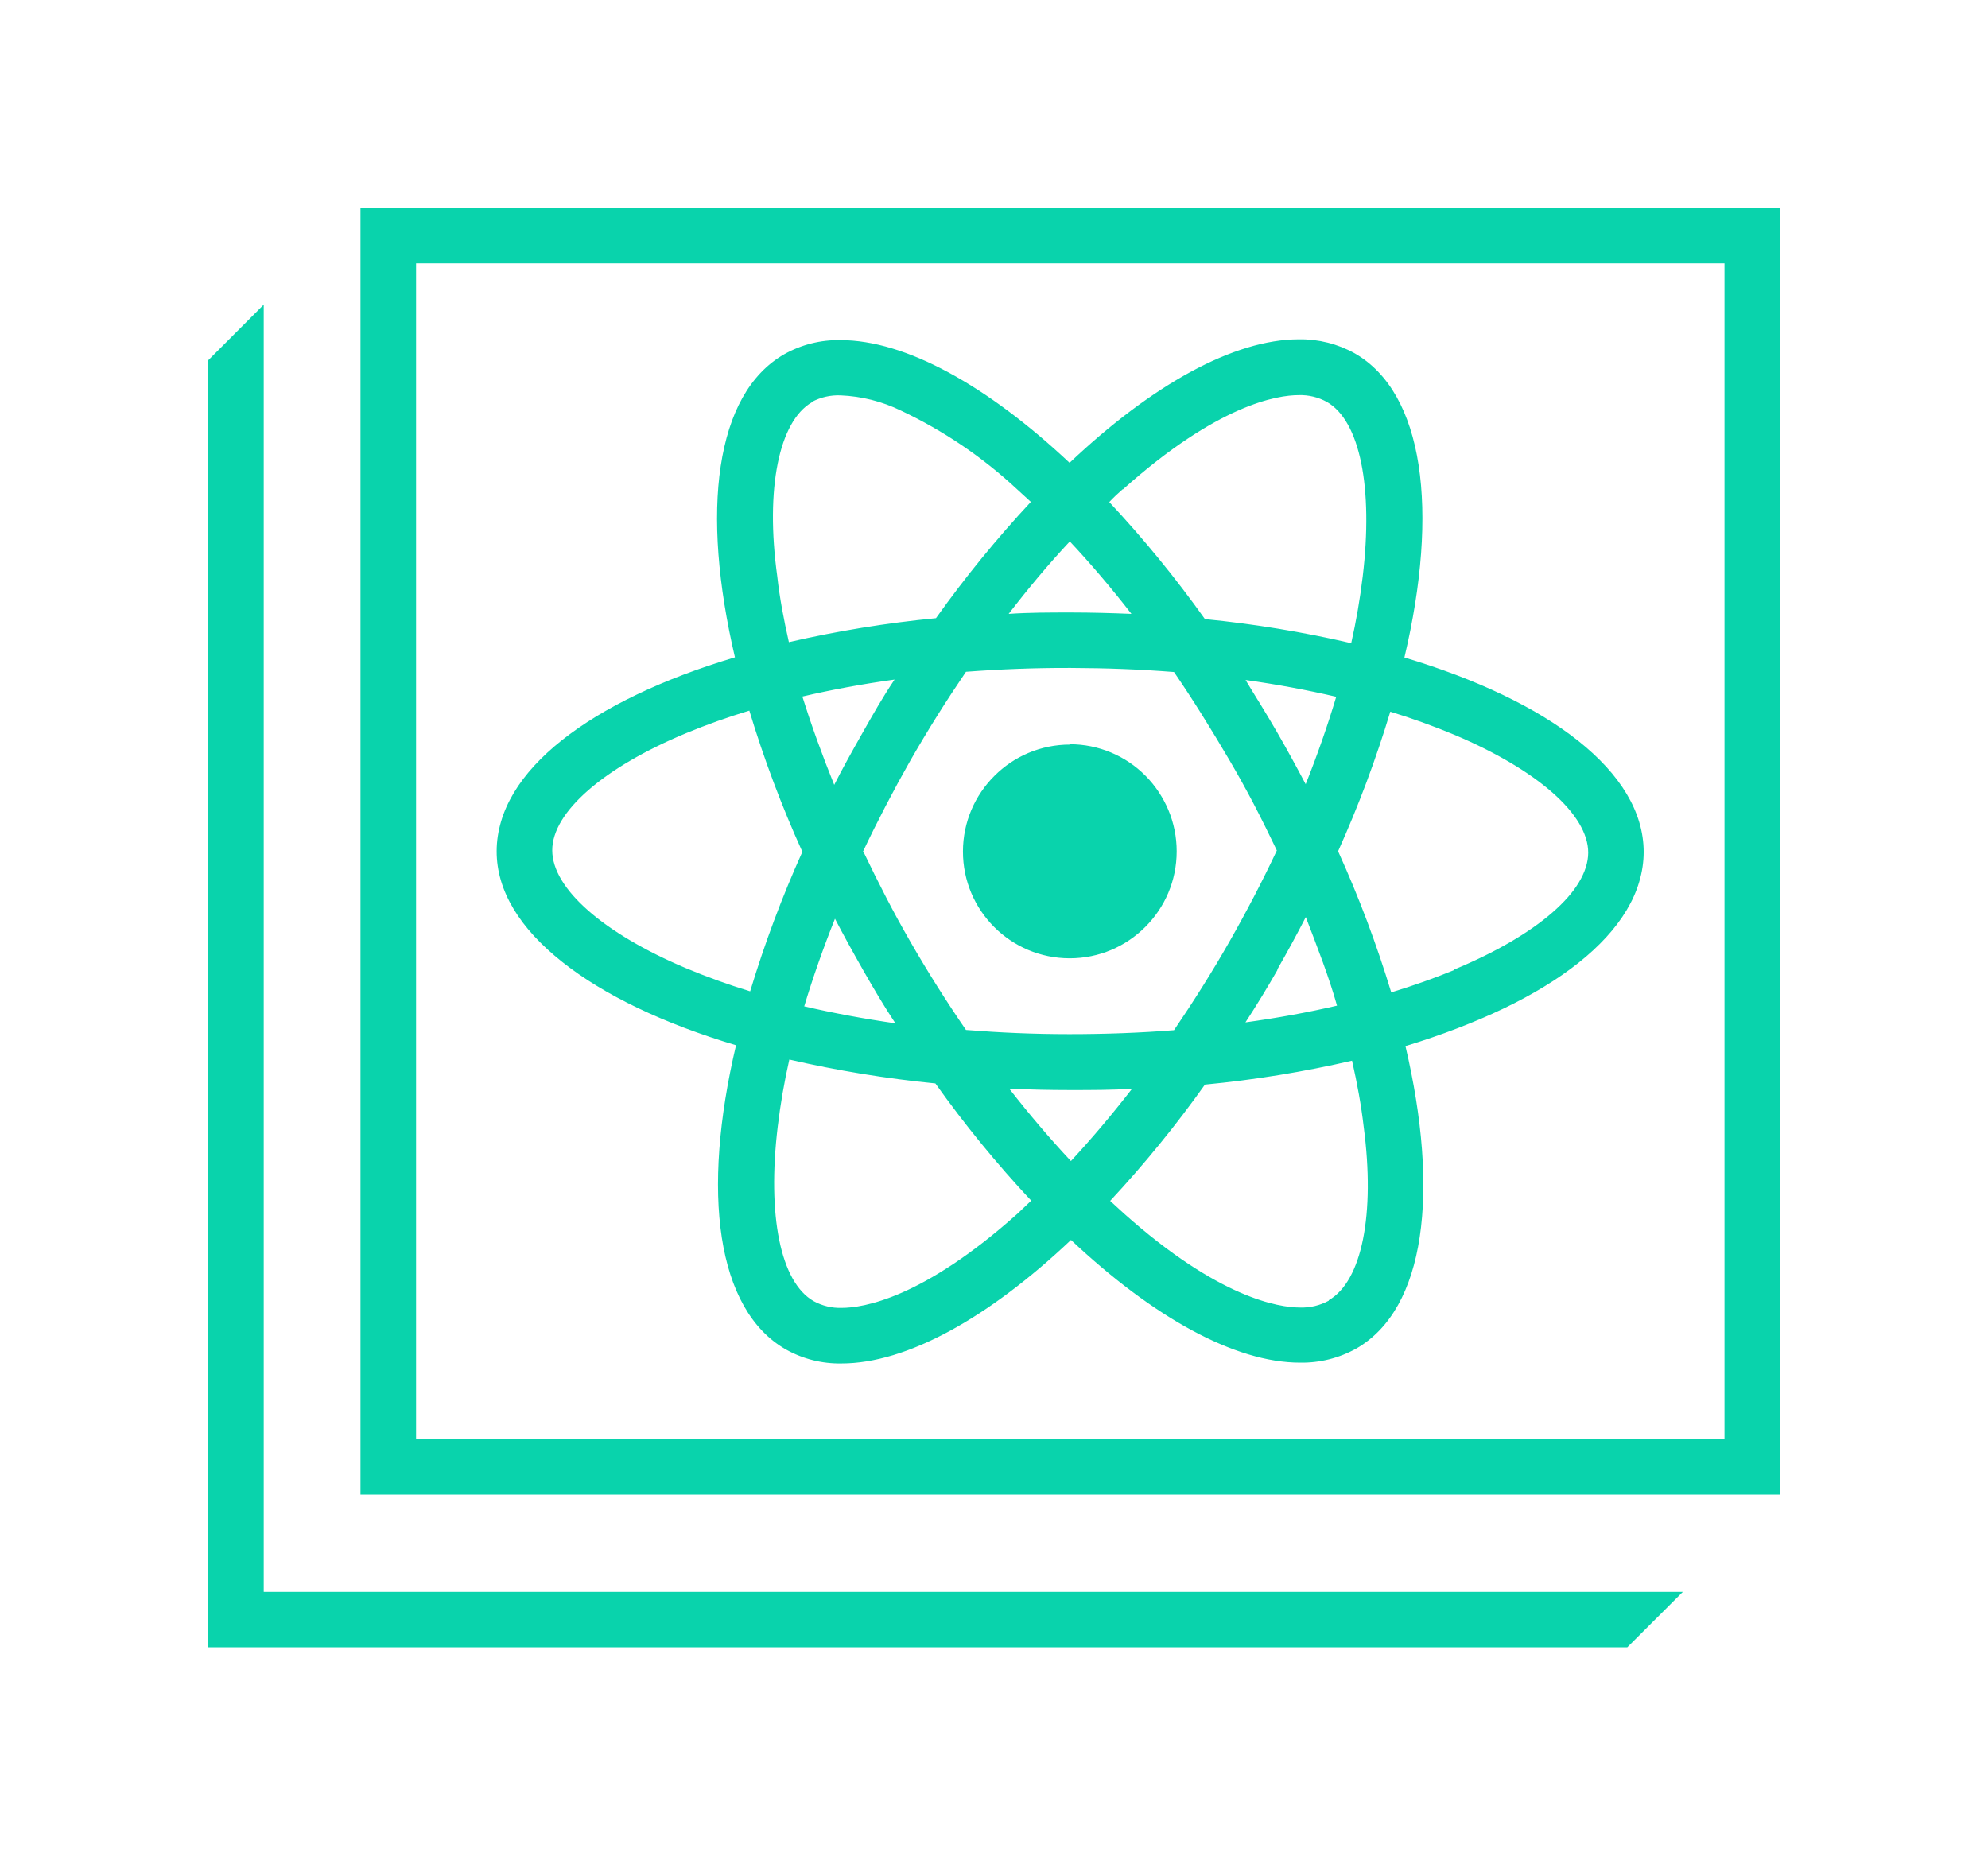
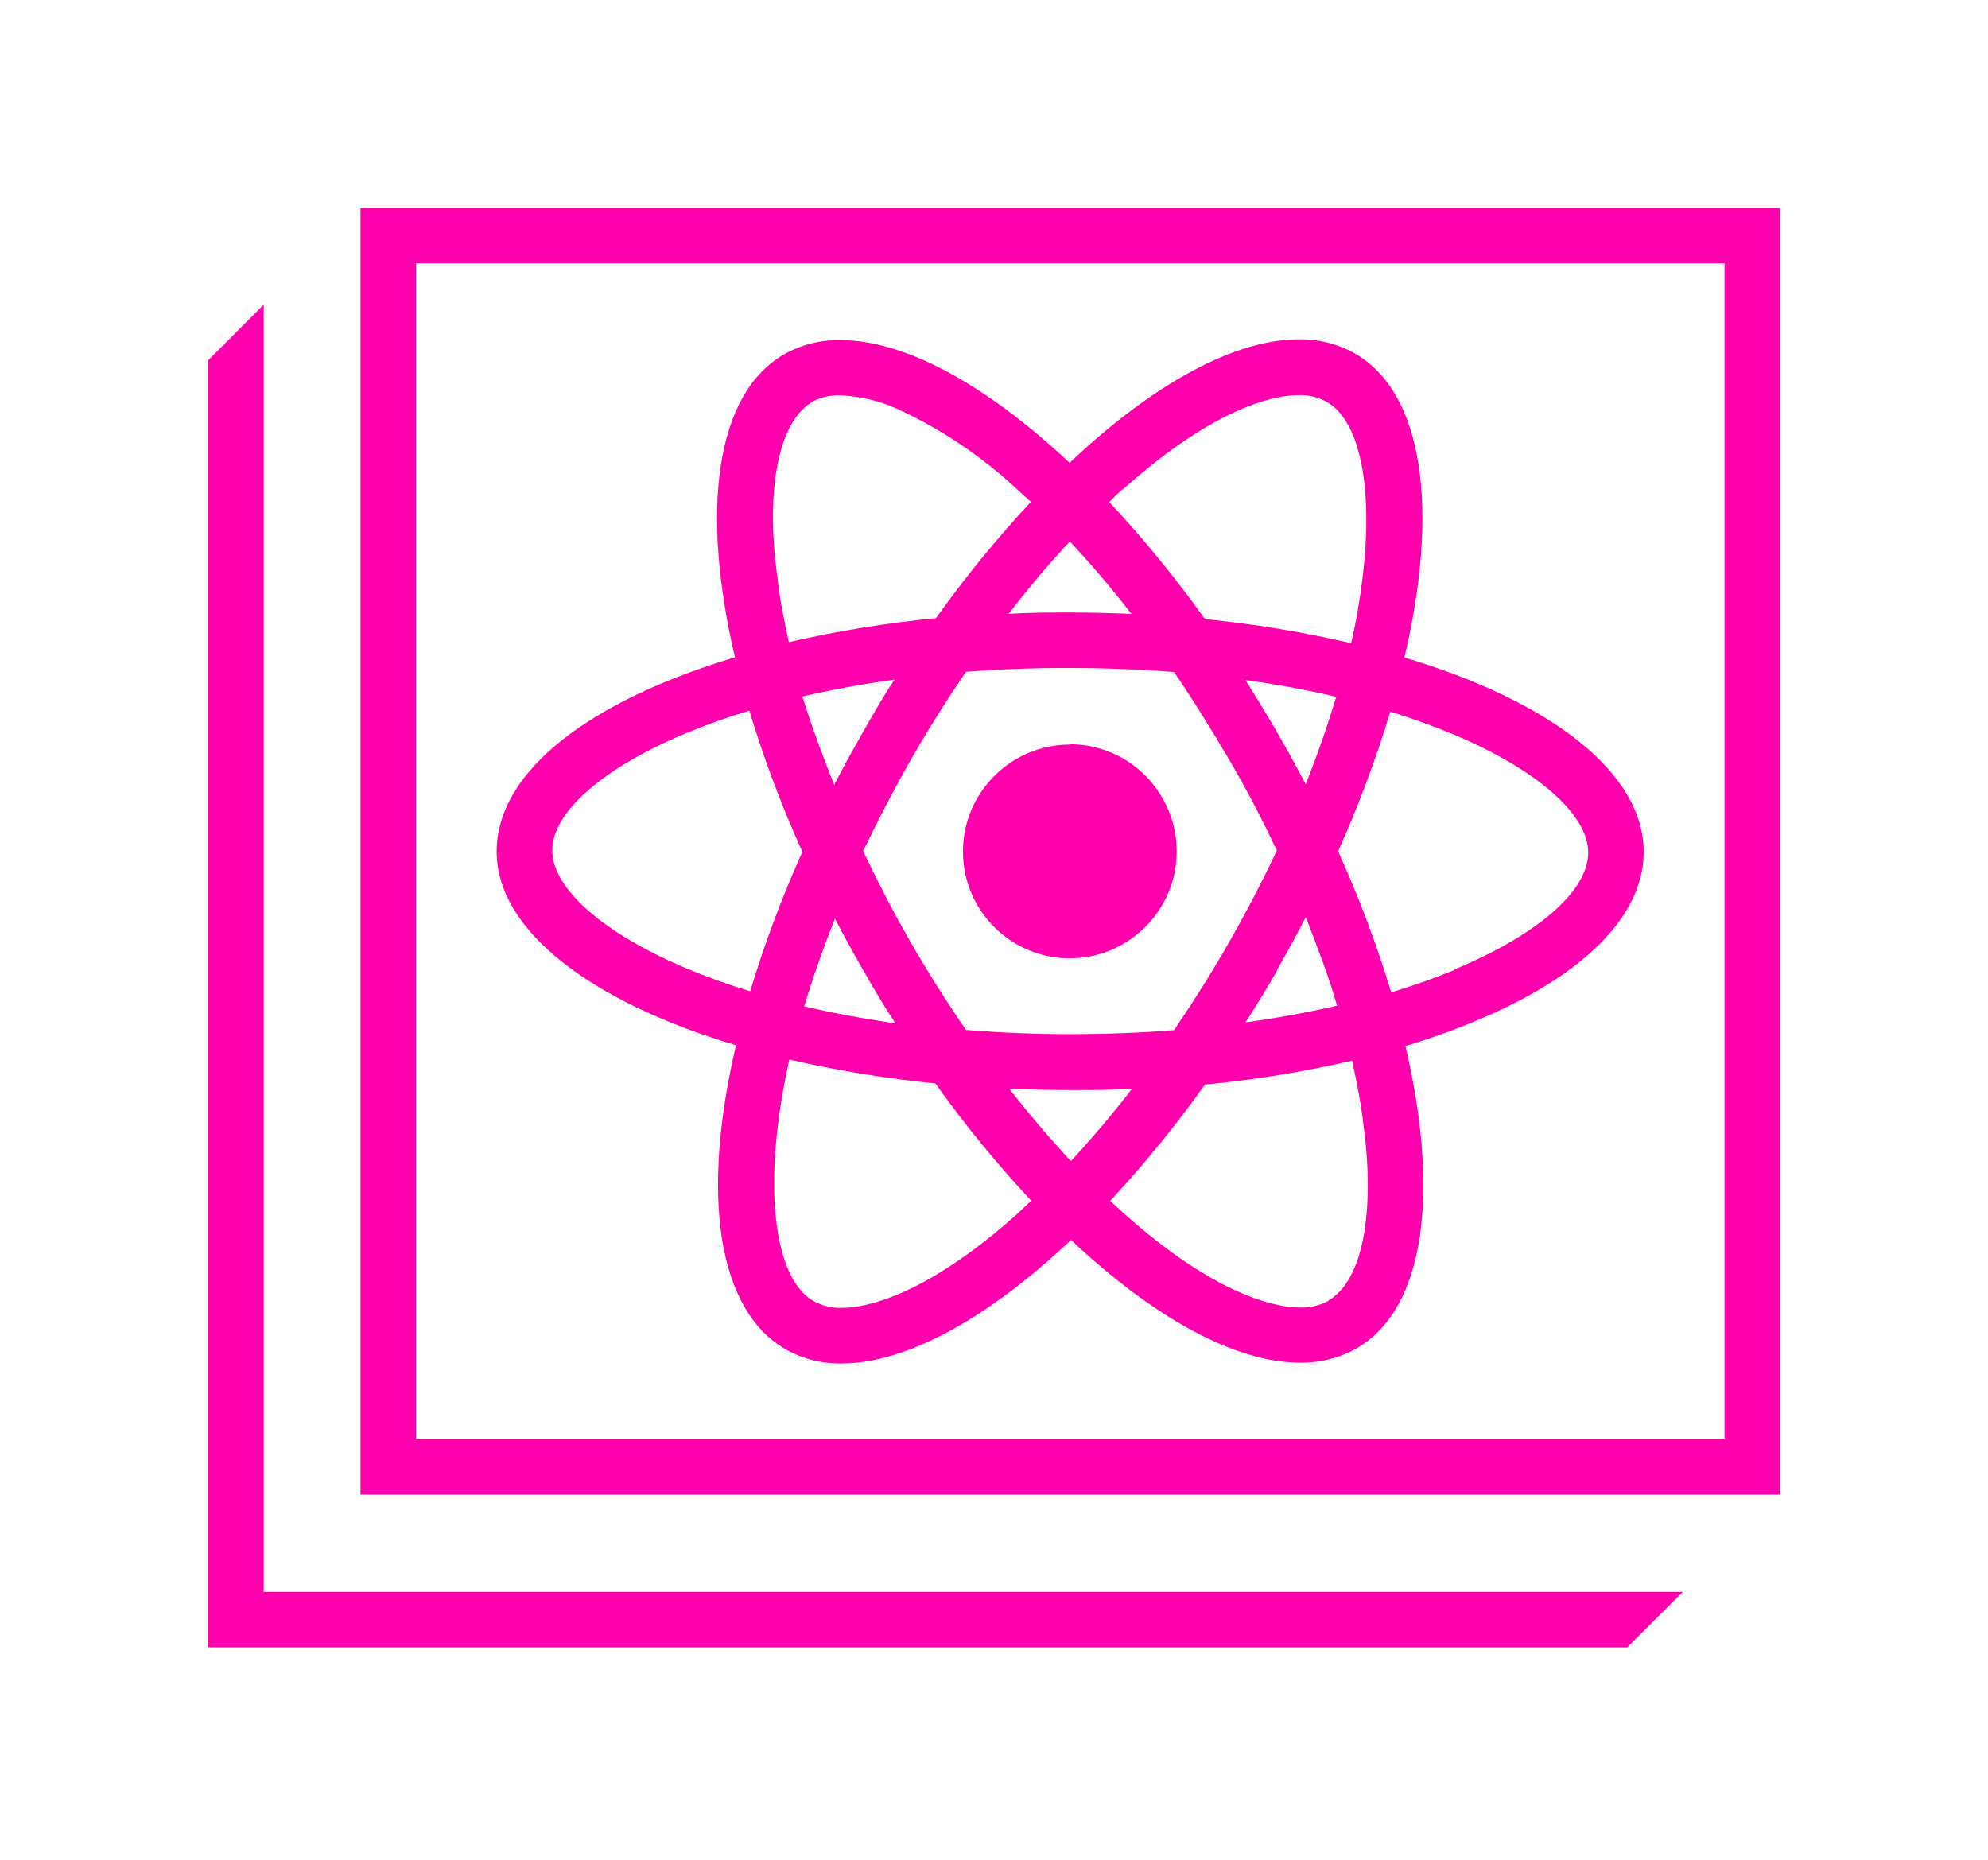
<svg xmlns="http://www.w3.org/2000/svg" viewBox="0 0 170.96 159.93">
  <defs>
-     <style>.cls-1{fill:#09d3ac;}</style>
+     <style>.cls-1{fill:#ff00ac;}</style>
  </defs>
  <path class="cls-1" d="M141.35,73.27c0-6.89-8.11-13-20.58-16.73,3-12.67,1.69-22.75-4.28-26.16a9.55,9.55,0,0,0-4.79-1.2c-5.57,0-12.61,3.89-19.72,10.62-7.11-6.68-14.13-10.55-19.69-10.55a9.46,9.46,0,0,0-4.86,1.22c-5.94,3.42-7.17,13.44-4.21,26.05-12.41,3.71-20.48,9.77-20.5,16.63s8.12,13,20.59,16.72c-3,12.68-1.7,22.75,4.28,26.16a9.41,9.41,0,0,0,4.78,1.2c5.58,0,12.62-3.89,19.73-10.62,7.1,6.68,14.12,10.55,19.69,10.55a9.59,9.59,0,0,0,4.86-1.22c5.94-3.42,7.16-13.44,4.21-26C133.27,86.18,141.34,80.12,141.35,73.27ZM96.56,42.06c8.19-7.33,13.31-8.12,15.13-8.12h0a4.71,4.71,0,0,1,2.42.58c2.86,1.63,4,7.38,3.09,15a56.73,56.73,0,0,1-1,5.79,97.7,97.7,0,0,0-12.58-2.07,98.47,98.47,0,0,0-8.24-10.08C95.75,42.79,96.15,42.42,96.56,42.06ZM71.77,78.94c.78,1.5,1.61,3,2.47,4.51S76,86.49,77,88c-2.71-.39-5.34-.88-7.84-1.46C69.86,84,70.75,81.5,71.77,78.94ZM69,59.9c2.53-.59,5.18-1.08,7.93-1.46-1,1.48-1.86,3-2.76,4.59s-1.69,3-2.46,4.52Q70.18,63.65,69,59.9Zm5.21,13.34q1.86-3.93,4.09-7.86c1.5-2.62,3.11-5.17,4.77-7.61,2.91-.22,5.91-.34,9-.33s6,.12,8.89.35c1.66,2.42,3.25,5,4.75,7.55s2.88,5.22,4.12,7.83c-1.23,2.62-2.6,5.25-4.08,7.85s-3.11,5.18-4.77,7.62c-2.91.23-5.91.34-9,.34s-6-.13-8.89-.36c-1.66-2.42-3.26-4.94-4.76-7.55S75.5,75.85,74.25,73.24Zm32.86-14.77c2.72.38,5.35.87,7.84,1.45-.74,2.47-1.62,5-2.64,7.55-.79-1.5-1.61-3-2.48-4.51S108,59.93,107.11,58.47Zm2.76,24.92q1.29-2.27,2.46-4.53c1,2.6,2,5.16,2.7,7.66-2.52.59-5.17,1.07-7.92,1.45Q108.52,85.75,109.87,83.39ZM92,46.56c1.8,1.92,3.57,4,5.3,6.23-1.71-.07-3.46-.12-5.23-.12s-3.58,0-5.33.12C88.45,50.57,90.2,48.48,92,46.56Zm-22.18-12A4.82,4.82,0,0,1,72.29,34a13.11,13.11,0,0,1,5.19,1.31,39.07,39.07,0,0,1,10,6.78l1.17,1.07a98.49,98.49,0,0,0-8.16,10,98.88,98.88,0,0,0-12.65,2.06c-.44-1.94-.8-3.84-1-5.67C65.8,42,67,36.24,69.81,34.6ZM64.53,85.26a58.75,58.75,0,0,1-5.54-2c-7.1-3-11.5-6.85-11.5-10.14S51.91,66,59,63.05a57.63,57.63,0,0,1,5.44-1.94A97.93,97.93,0,0,0,69,73.25,98.72,98.72,0,0,0,64.53,85.26Zm23,19.1c-8.19,7.33-13.31,8.11-15.14,8.11a4.69,4.69,0,0,1-2.42-.58c-2.86-1.63-4-7.38-3.09-15a56.07,56.07,0,0,1,1-5.78,99.51,99.51,0,0,0,12.58,2.06,97.17,97.17,0,0,0,8.24,10.08Zm4.57-4.51c-1.8-1.92-3.57-4-5.31-6.23,1.72.08,3.47.12,5.24.12s3.58,0,5.33-.11C95.63,95.85,93.87,97.93,92.09,99.85Zm22.18,12a4.82,4.82,0,0,1-2.48.59c-1.82,0-7-.8-15.16-8.1l-1.17-1.07a98.44,98.44,0,0,0,8.15-10,97,97,0,0,0,12.66-2.06c.44,1.94.79,3.84,1,5.67C118.27,104.42,117.12,110.18,114.27,111.81Zm10.8-28.44c-1.71.7-3.52,1.35-5.44,1.93a98.54,98.54,0,0,0-4.57-12.14,98.1,98.1,0,0,0,4.49-12,58.75,58.75,0,0,1,5.54,2c7.09,3,11.5,6.85,11.49,10.14S132.17,80.42,125.07,83.37ZM92,82.39a9.18,9.18,0,1,0-9.17-9.19A9.17,9.17,0,0,0,92,82.39ZM31,17.88V128.53H153.07V17.88ZM148.3,123.77H35.78V22.65H148.3Zm-85-33.9c-3,12.68-1.7,22.75,4.28,26.16a9.41,9.41,0,0,0,4.78,1.2c5.58,0,12.62-3.89,19.73-10.62,7.1,6.68,14.12,10.55,19.69,10.55a9.59,9.59,0,0,0,4.86-1.22c5.94-3.42,7.16-13.44,4.21-26,12.41-3.72,20.48-9.78,20.49-16.63s-8.11-13-20.58-16.73c3-12.67,1.69-22.75-4.28-26.16a9.55,9.55,0,0,0-4.79-1.2c-5.57,0-12.61,3.89-19.72,10.62-7.11-6.68-14.13-10.55-19.69-10.55a9.46,9.46,0,0,0-4.86,1.22c-5.94,3.42-7.17,13.44-4.21,26.05-12.41,3.71-20.48,9.77-20.5,16.63S50.84,86.13,63.31,89.87Zm24.21,14.49c-8.19,7.33-13.31,8.11-15.14,8.11a4.69,4.69,0,0,1-2.42-.58c-2.86-1.63-4-7.38-3.09-15a56.07,56.07,0,0,1,1-5.78,99.51,99.51,0,0,0,12.58,2.06,97.17,97.17,0,0,0,8.24,10.08Zm24.79-36.89c-.79-1.5-1.61-3-2.48-4.51s-1.8-3-2.72-4.49c2.72.38,5.35.87,7.84,1.45C114.21,62.39,113.33,64.92,112.31,67.47Zm2.72,19c-2.52.59-5.17,1.07-7.92,1.45q1.41-2.22,2.76-4.58t2.46-4.53C113.37,81.46,114.28,84,115,86.52Zm-5.21-13.35c-1.23,2.62-2.6,5.25-4.08,7.85s-3.11,5.18-4.77,7.62c-2.91.23-5.91.34-9,.34s-6-.13-8.89-.36c-1.66-2.42-3.26-4.94-4.76-7.55s-2.87-5.22-4.12-7.83q1.86-3.93,4.09-7.86c1.5-2.62,3.11-5.17,4.77-7.61,2.91-.22,5.91-.34,9-.33s6,.12,8.89.35c1.66,2.42,3.25,5,4.75,7.55S108.58,70.56,109.82,73.17ZM77,88c-2.71-.39-5.34-.88-7.84-1.46.74-2.46,1.63-5,2.65-7.55.78,1.5,1.61,3,2.47,4.51S76,86.49,77,88ZM74.21,63c-.87,1.5-1.69,3-2.46,4.52Q70.18,63.65,69,59.9c2.53-.59,5.18-1.08,7.93-1.46C76,59.92,75.11,61.45,74.21,63ZM92.09,99.85c-1.8-1.92-3.57-4-5.31-6.23,1.72.08,3.47.12,5.24.12s3.58,0,5.33-.11C95.63,95.85,93.87,97.93,92.09,99.85Zm22.18,12a4.82,4.82,0,0,1-2.48.59c-1.82,0-7-.8-15.16-8.1l-1.17-1.07a98.44,98.44,0,0,0,8.15-10,97,97,0,0,0,12.66-2.06c.44,1.94.79,3.84,1,5.67C118.27,104.42,117.12,110.18,114.27,111.81Zm5.28-50.66a58.75,58.75,0,0,1,5.54,2c7.09,3,11.5,6.85,11.49,10.14s-4.41,7.16-11.51,10.11c-1.71.7-3.52,1.35-5.44,1.93a98.54,98.54,0,0,0-4.57-12.14A98.1,98.1,0,0,0,119.55,61.15Zm-23-19.09c8.19-7.33,13.31-8.12,15.13-8.12h0a4.71,4.71,0,0,1,2.42.58c2.86,1.63,4,7.38,3.09,15a56.73,56.73,0,0,1-1,5.79,97.7,97.7,0,0,0-12.58-2.07,98.47,98.47,0,0,0-8.24-10.08C95.75,42.79,96.15,42.42,96.56,42.06ZM92,46.56c1.8,1.92,3.57,4,5.3,6.23-1.71-.07-3.46-.12-5.23-.12s-3.58,0-5.33.12C88.45,50.57,90.2,48.48,92,46.56Zm-22.18-12A4.82,4.82,0,0,1,72.29,34a13.11,13.11,0,0,1,5.19,1.31,39.07,39.07,0,0,1,10,6.78l1.17,1.07a98.49,98.49,0,0,0-8.16,10,98.88,98.88,0,0,0-12.65,2.06c-.44-1.94-.8-3.84-1-5.67C65.8,42,67,36.24,69.81,34.6ZM59,63.05a57.63,57.63,0,0,1,5.44-1.94A97.93,97.93,0,0,0,69,73.25a98.72,98.72,0,0,0-4.49,12,58.75,58.75,0,0,1-5.54-2c-7.1-3-11.5-6.85-11.5-10.14S51.91,66,59,63.05Zm33,1a9.18,9.18,0,1,0,9.17,9.19A9.17,9.17,0,0,0,92,64Zm0,0a9.18,9.18,0,1,0,9.17,9.19A9.17,9.17,0,0,0,92,64Zm0,0a9.18,9.18,0,1,0,9.17,9.19A9.17,9.17,0,0,0,92,64Zm49.35,9.24c0-6.89-8.11-13-20.58-16.73,3-12.67,1.69-22.75-4.28-26.16a9.55,9.55,0,0,0-4.79-1.2c-5.57,0-12.61,3.89-19.72,10.62-7.11-6.68-14.13-10.55-19.69-10.55a9.46,9.46,0,0,0-4.86,1.22c-5.94,3.42-7.17,13.44-4.21,26.05-12.41,3.71-20.48,9.77-20.5,16.63s8.12,13,20.59,16.72c-3,12.68-1.7,22.75,4.28,26.16a9.41,9.41,0,0,0,4.78,1.2c5.58,0,12.62-3.89,19.73-10.62,7.1,6.68,14.12,10.55,19.69,10.55a9.59,9.59,0,0,0,4.86-1.22c5.94-3.42,7.16-13.44,4.21-26C133.27,86.18,141.34,80.12,141.35,73.27ZM96.56,42.06c8.19-7.33,13.31-8.12,15.13-8.12h0a4.71,4.71,0,0,1,2.42.58c2.86,1.63,4,7.38,3.09,15a56.73,56.73,0,0,1-1,5.79,97.7,97.7,0,0,0-12.58-2.07,98.47,98.47,0,0,0-8.24-10.08C95.75,42.79,96.15,42.42,96.56,42.06ZM71.77,78.94c.78,1.5,1.61,3,2.47,4.51S76,86.49,77,88c-2.71-.39-5.34-.88-7.84-1.46C69.86,84,70.75,81.5,71.77,78.94ZM69,59.9c2.53-.59,5.18-1.08,7.93-1.46-1,1.48-1.86,3-2.76,4.59s-1.69,3-2.46,4.52Q70.18,63.65,69,59.9Zm5.21,13.34q1.86-3.93,4.09-7.86c1.5-2.62,3.11-5.17,4.77-7.61,2.91-.22,5.91-.34,9-.33s6,.12,8.89.35c1.66,2.42,3.25,5,4.75,7.55s2.88,5.22,4.12,7.83c-1.23,2.62-2.6,5.25-4.08,7.85s-3.11,5.18-4.77,7.62c-2.91.23-5.91.34-9,.34s-6-.13-8.89-.36c-1.66-2.42-3.26-4.94-4.76-7.55S75.5,75.85,74.25,73.24Zm32.86-14.77c2.72.38,5.35.87,7.84,1.45-.74,2.47-1.62,5-2.64,7.55-.79-1.5-1.61-3-2.48-4.51S108,59.93,107.11,58.47Zm2.76,24.92q1.29-2.27,2.46-4.53c1,2.6,2,5.16,2.7,7.66-2.52.59-5.17,1.07-7.92,1.45Q108.52,85.75,109.87,83.39ZM92,46.56c1.8,1.92,3.57,4,5.3,6.23-1.71-.07-3.46-.12-5.23-.12s-3.58,0-5.33.12C88.45,50.57,90.2,48.48,92,46.56Zm-22.18-12A4.82,4.82,0,0,1,72.29,34a13.11,13.11,0,0,1,5.19,1.31,39.07,39.07,0,0,1,10,6.78l1.17,1.07a98.49,98.49,0,0,0-8.16,10,98.88,98.88,0,0,0-12.65,2.06c-.44-1.94-.8-3.84-1-5.67C65.8,42,67,36.24,69.81,34.6ZM64.53,85.26a58.75,58.75,0,0,1-5.54-2c-7.1-3-11.5-6.85-11.5-10.14S51.91,66,59,63.05a57.63,57.63,0,0,1,5.44-1.94A97.93,97.93,0,0,0,69,73.25,98.72,98.72,0,0,0,64.53,85.26Zm23,19.1c-8.19,7.33-13.31,8.11-15.14,8.11a4.69,4.69,0,0,1-2.42-.58c-2.86-1.63-4-7.38-3.09-15a56.07,56.07,0,0,1,1-5.78,99.51,99.51,0,0,0,12.58,2.06,97.17,97.17,0,0,0,8.24,10.08Zm4.57-4.51c-1.8-1.92-3.57-4-5.31-6.23,1.72.08,3.47.12,5.24.12s3.58,0,5.33-.11C95.63,95.85,93.87,97.93,92.09,99.85Zm22.18,12a4.82,4.82,0,0,1-2.48.59c-1.82,0-7-.8-15.16-8.1l-1.17-1.07a98.44,98.44,0,0,0,8.15-10,97,97,0,0,0,12.66-2.06c.44,1.94.79,3.84,1,5.67C118.27,104.42,117.12,110.18,114.27,111.81Zm10.8-28.44c-1.71.7-3.52,1.35-5.44,1.93a98.54,98.54,0,0,0-4.57-12.14,98.1,98.1,0,0,0,4.49-12,58.75,58.75,0,0,1,5.54,2c7.09,3,11.5,6.85,11.49,10.14S132.17,80.42,125.07,83.37ZM92,82.39a9.18,9.18,0,1,0-9.17-9.19A9.17,9.17,0,0,0,92,82.39Zm-69.32,54.5V26.2L17.89,31V141.66H139.94l4.78-4.77Z" />
</svg>
